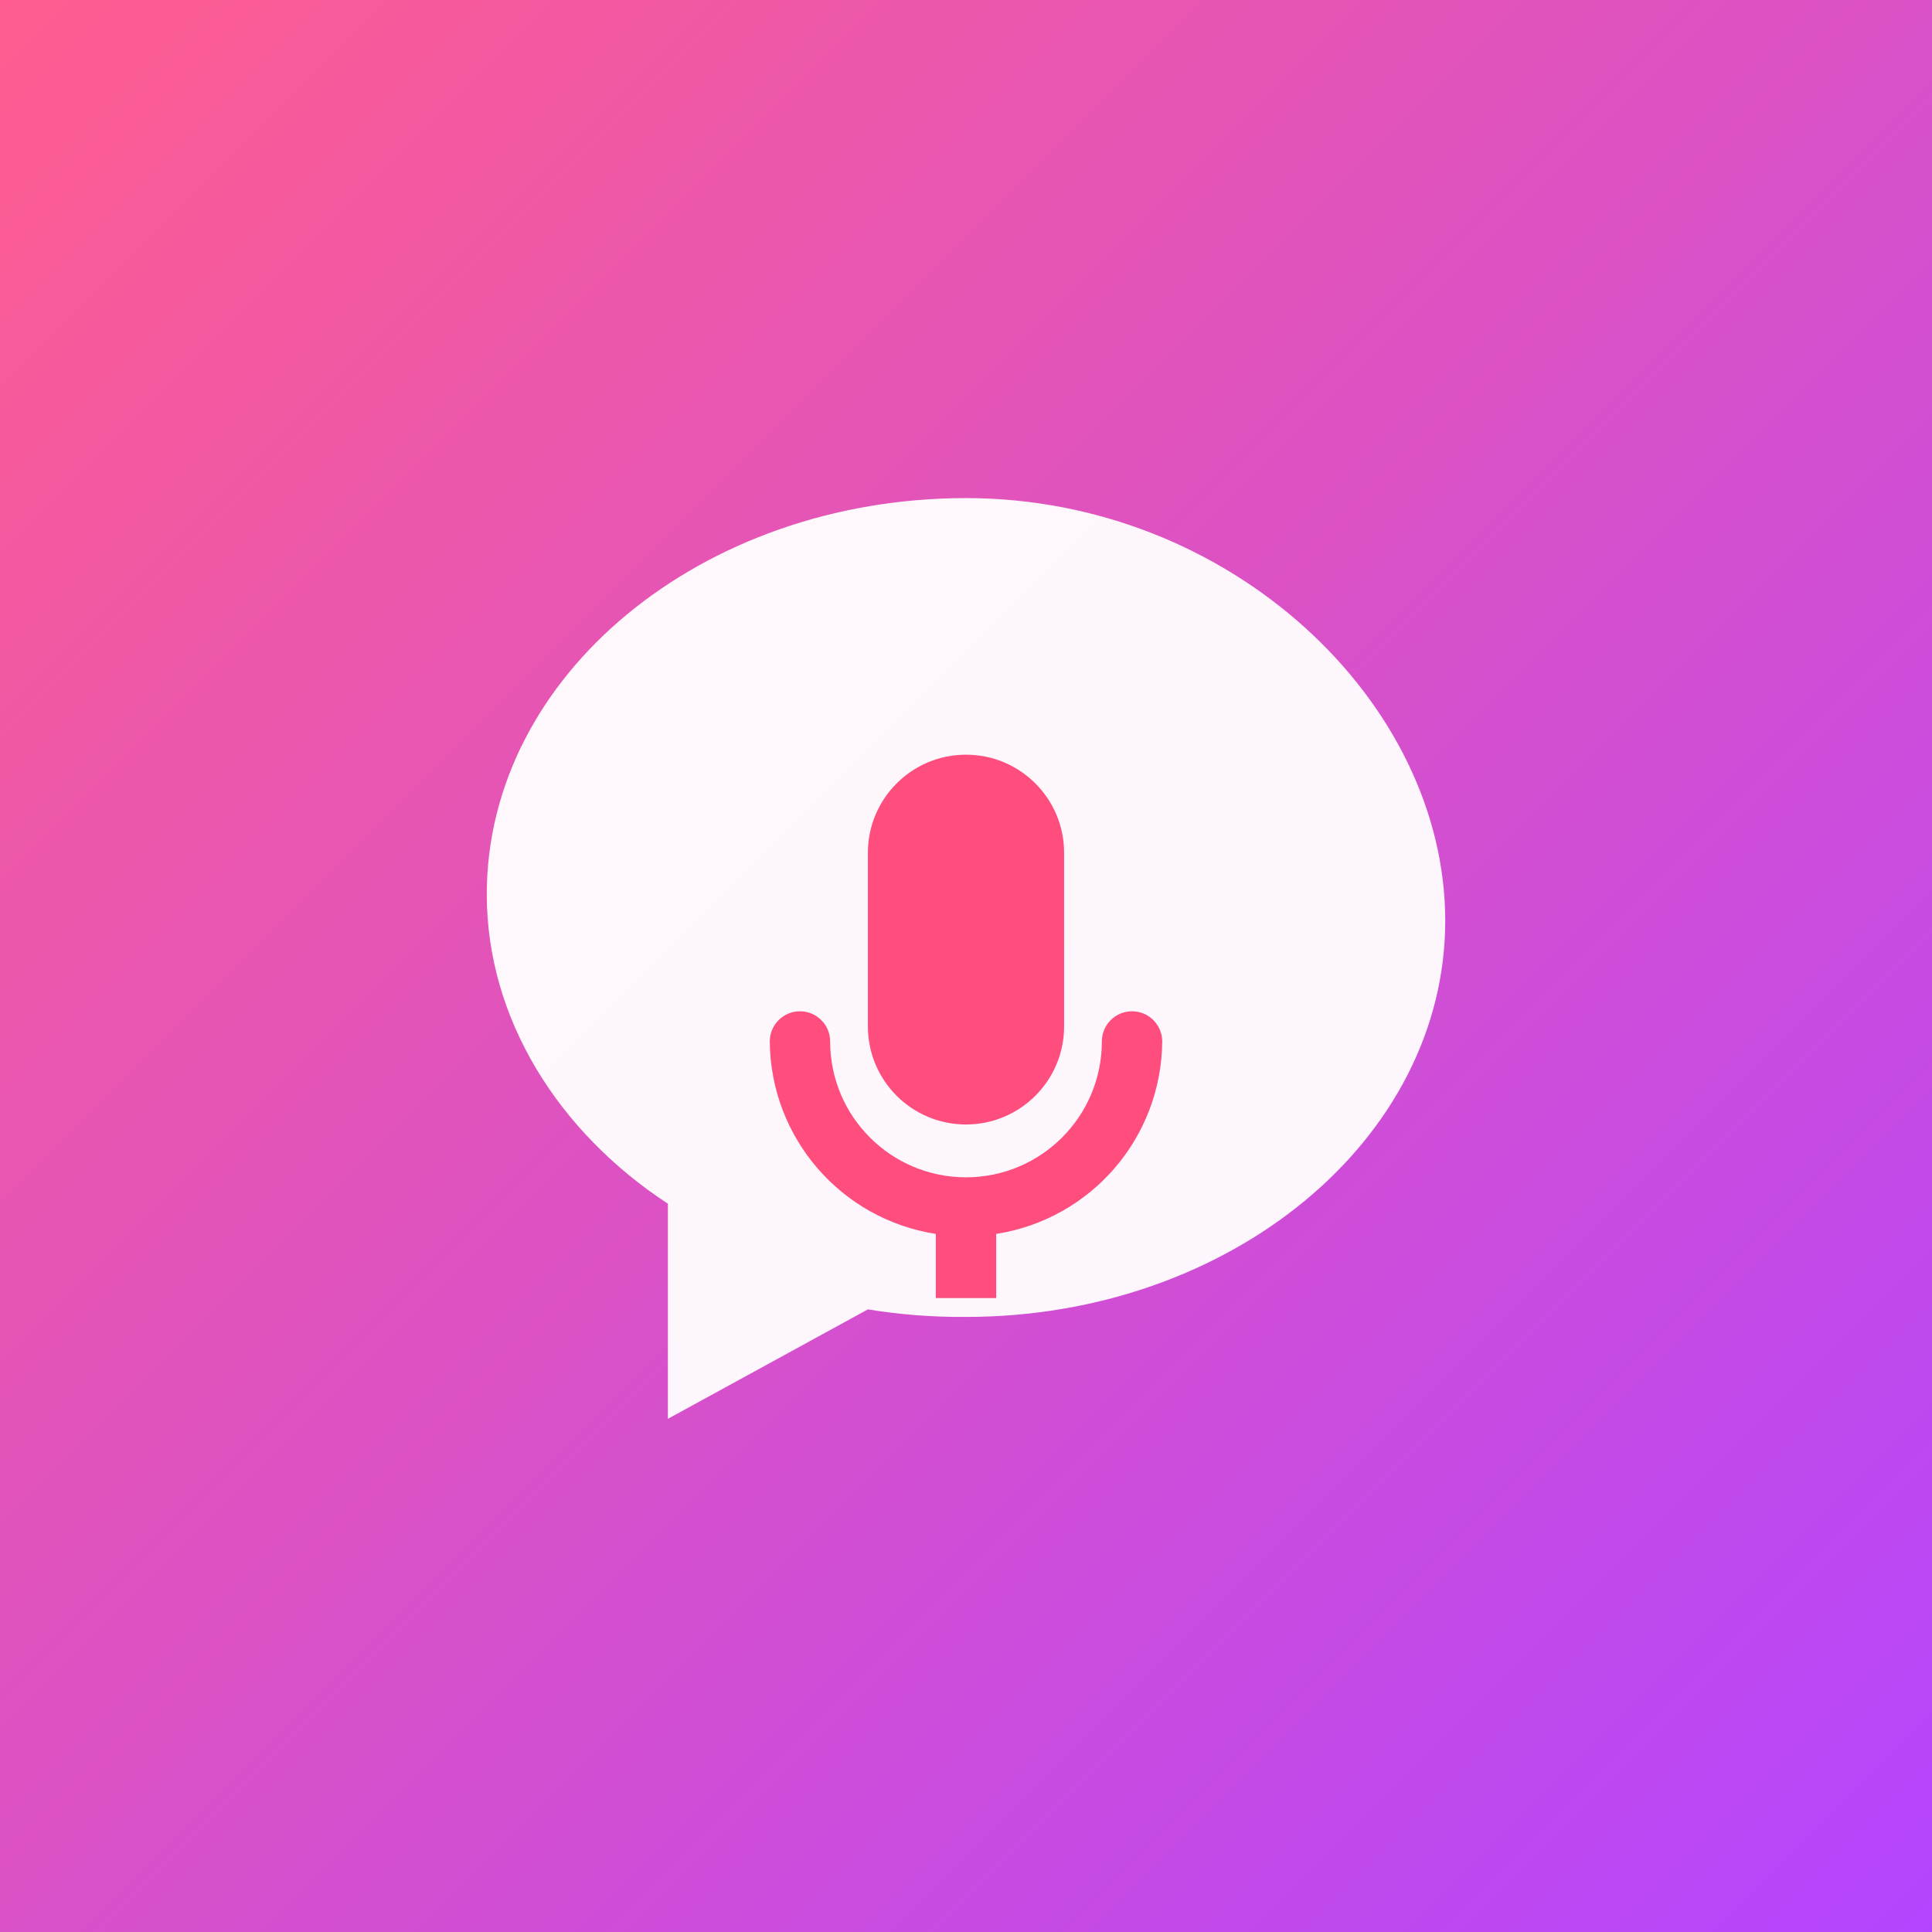
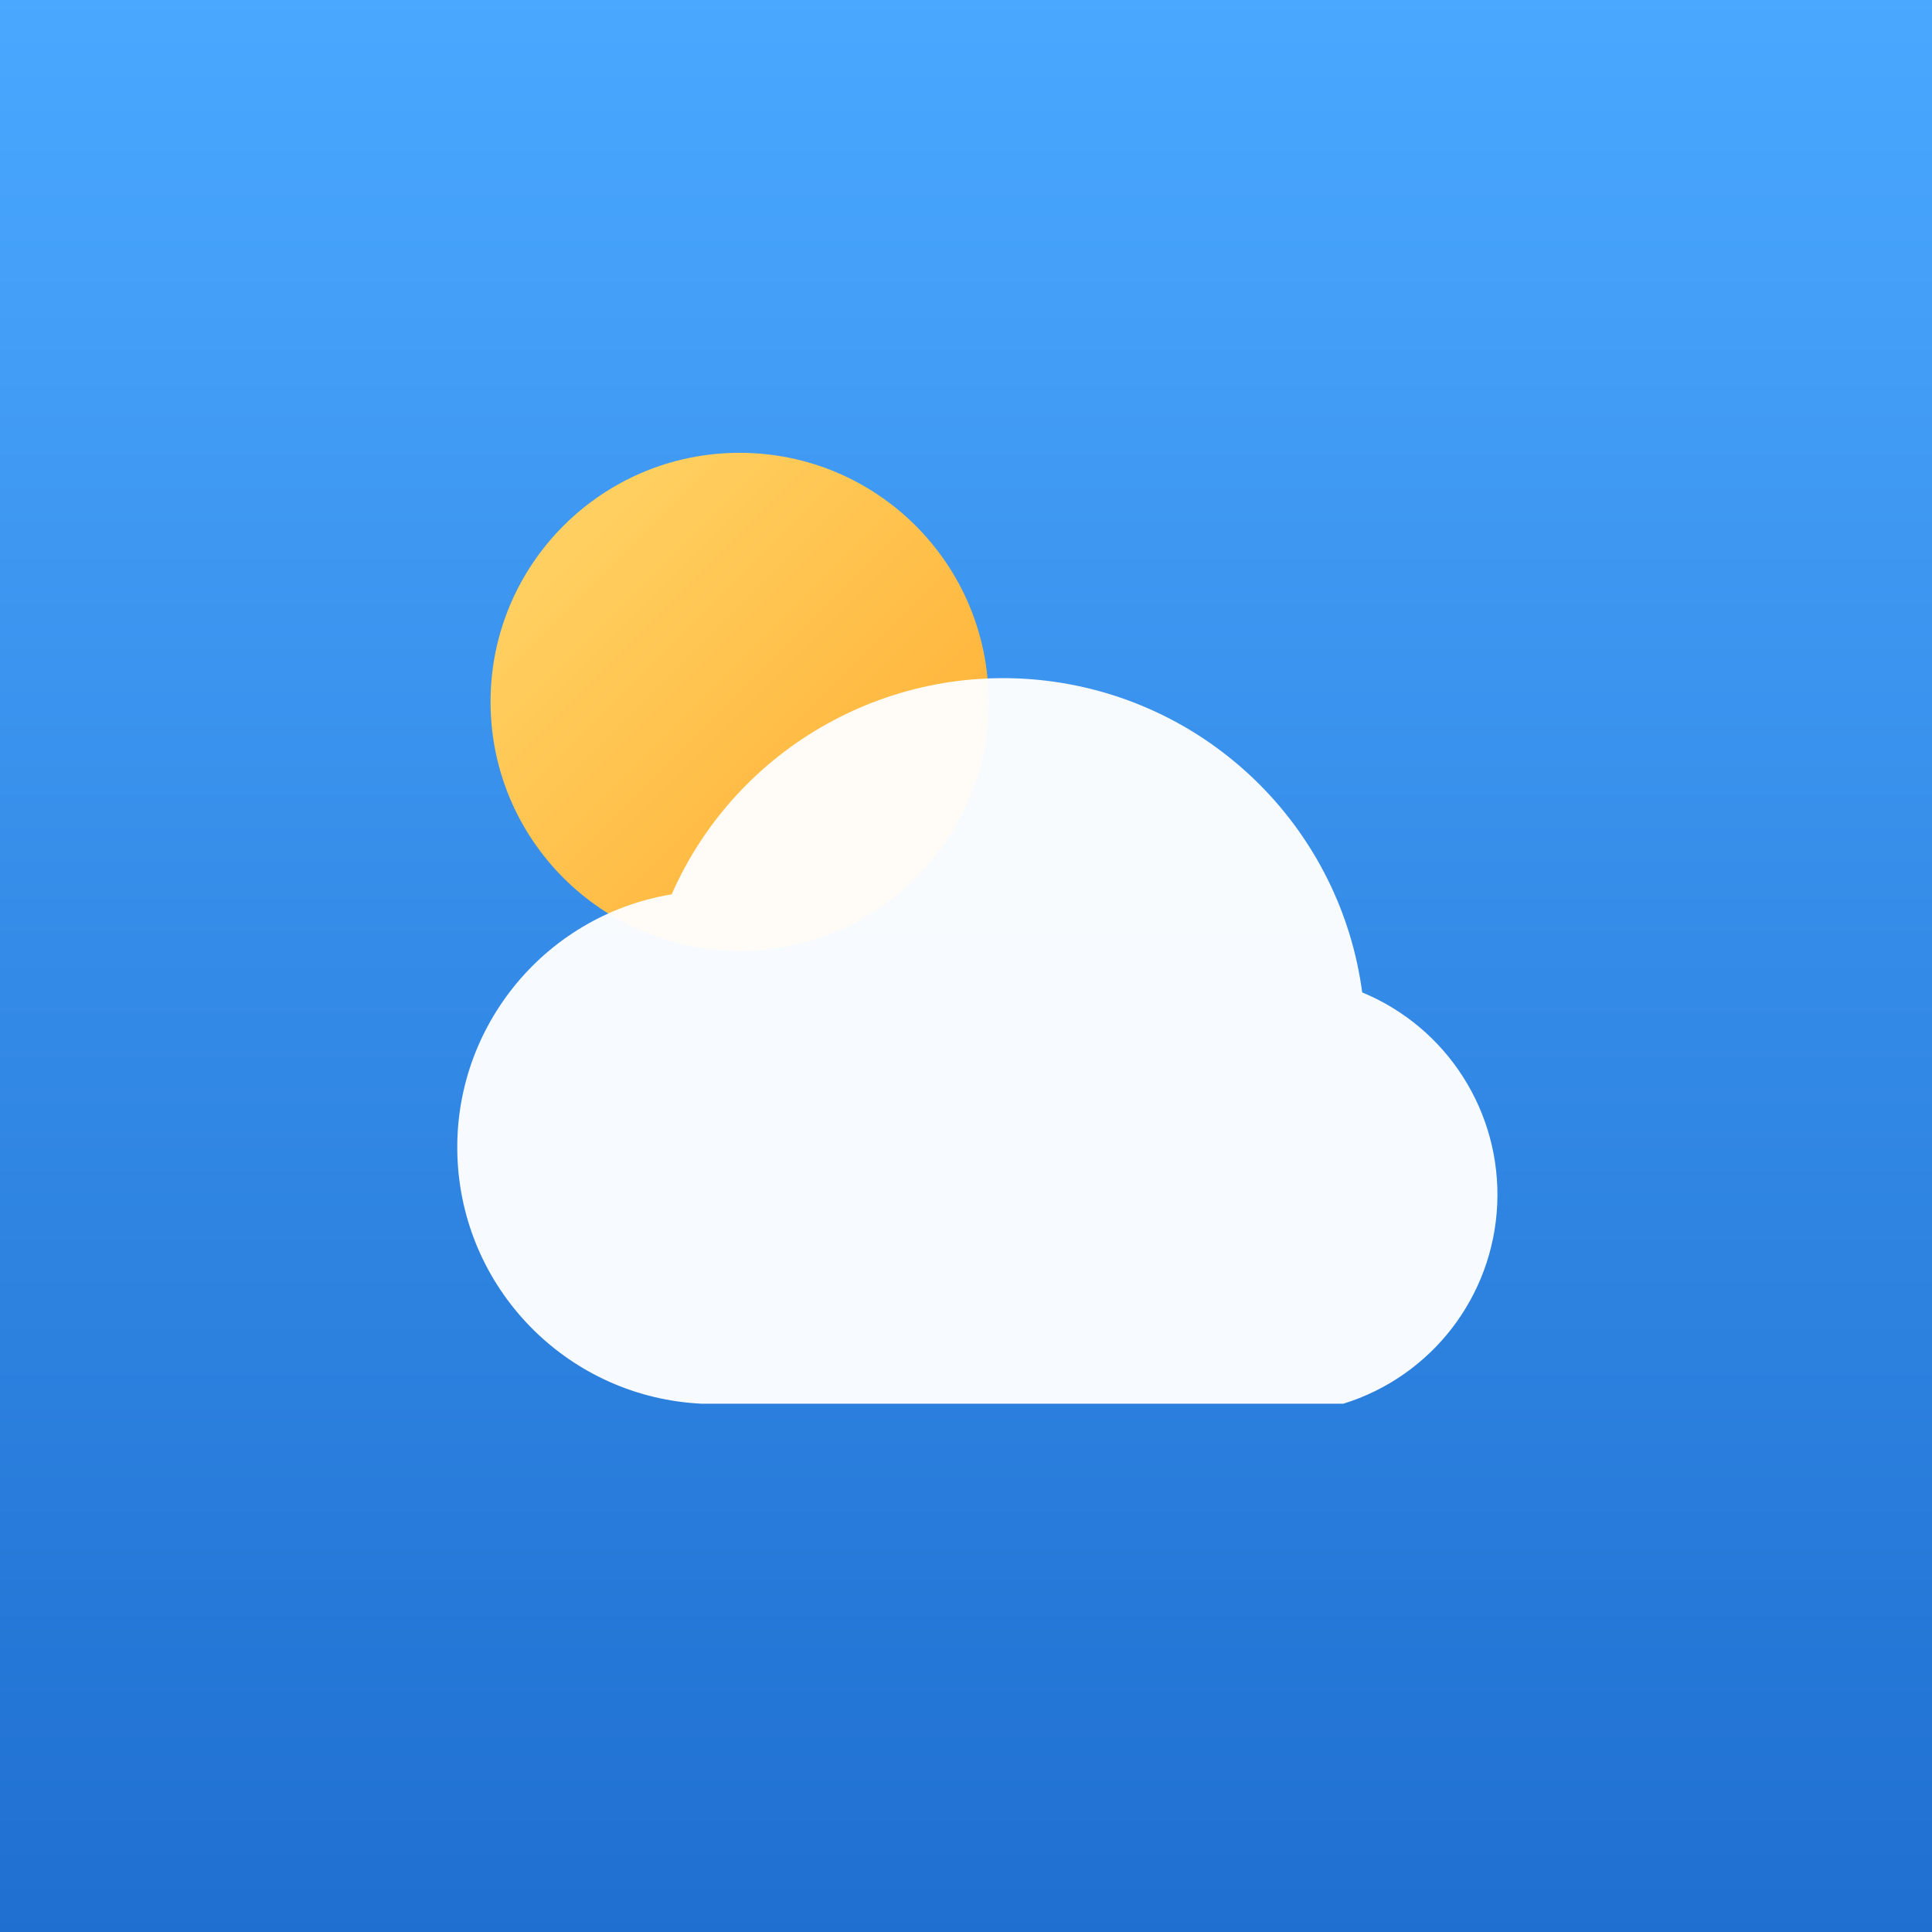
<svg xmlns="http://www.w3.org/2000/svg" viewBox="0 0 512 512">
  <defs>
-     <linearGradient id="g" x1="0" y1="0" x2="1" y2="1">
-       <stop offset="0" stop-color="#ff5d8f" />
-       <stop offset="1" stop-color="#b445ff" />
+     <linearGradient id="sky" x1="0" y1="0" x2="0" y2="1">
+       <stop offset="0" stop-color="#4aa8ff" />
+       <stop offset="1" stop-color="#1f6fd0" />
+     </linearGradient>
+     <linearGradient id="sun" x1="0" y1="0" x2="1" y2="1">
+       <stop offset="0" stop-color="#ffd76a" />
+       <stop offset="1" stop-color="#ffab2e" />
    </linearGradient>
  </defs>
-   <rect width="512" height="512" fill="url(#g)" />
-   <path fill="#fff" d="M256 132c-70 0-127 47-127 105 0 33 19 63 48 82v57l53-29a153 153 0 0 0 26 2c70 0 127-47 127-105S326 132 256 132Z" opacity=".95" />
-   <path fill="#ff4d7d" d="M256 200a26 26 0 0 0-26 26v46a26 26 0 0 0 52 0v-46a26 26 0 0 0-26-26Zm-44 68a8 8 0 0 0-8 8 52 52 0 0 0 44 51v17h16v-17a52 52 0 0 0 44-51 8 8 0 0 0-16 0 36 36 0 0 1-72 0 8 8 0 0 0-8-8Z" />
+   <rect width="512" height="512" fill="url(#sky)" />
+   <circle cx="196" cy="186" r="66" fill="url(#sun)" />
+   <path fill="#ffffff" d="M356 372H186a68 68 0 0 1-8-135 96 96 0 0 1 183 26 58 58 0 0 1-5 109Z" opacity=".96" />
</svg>
